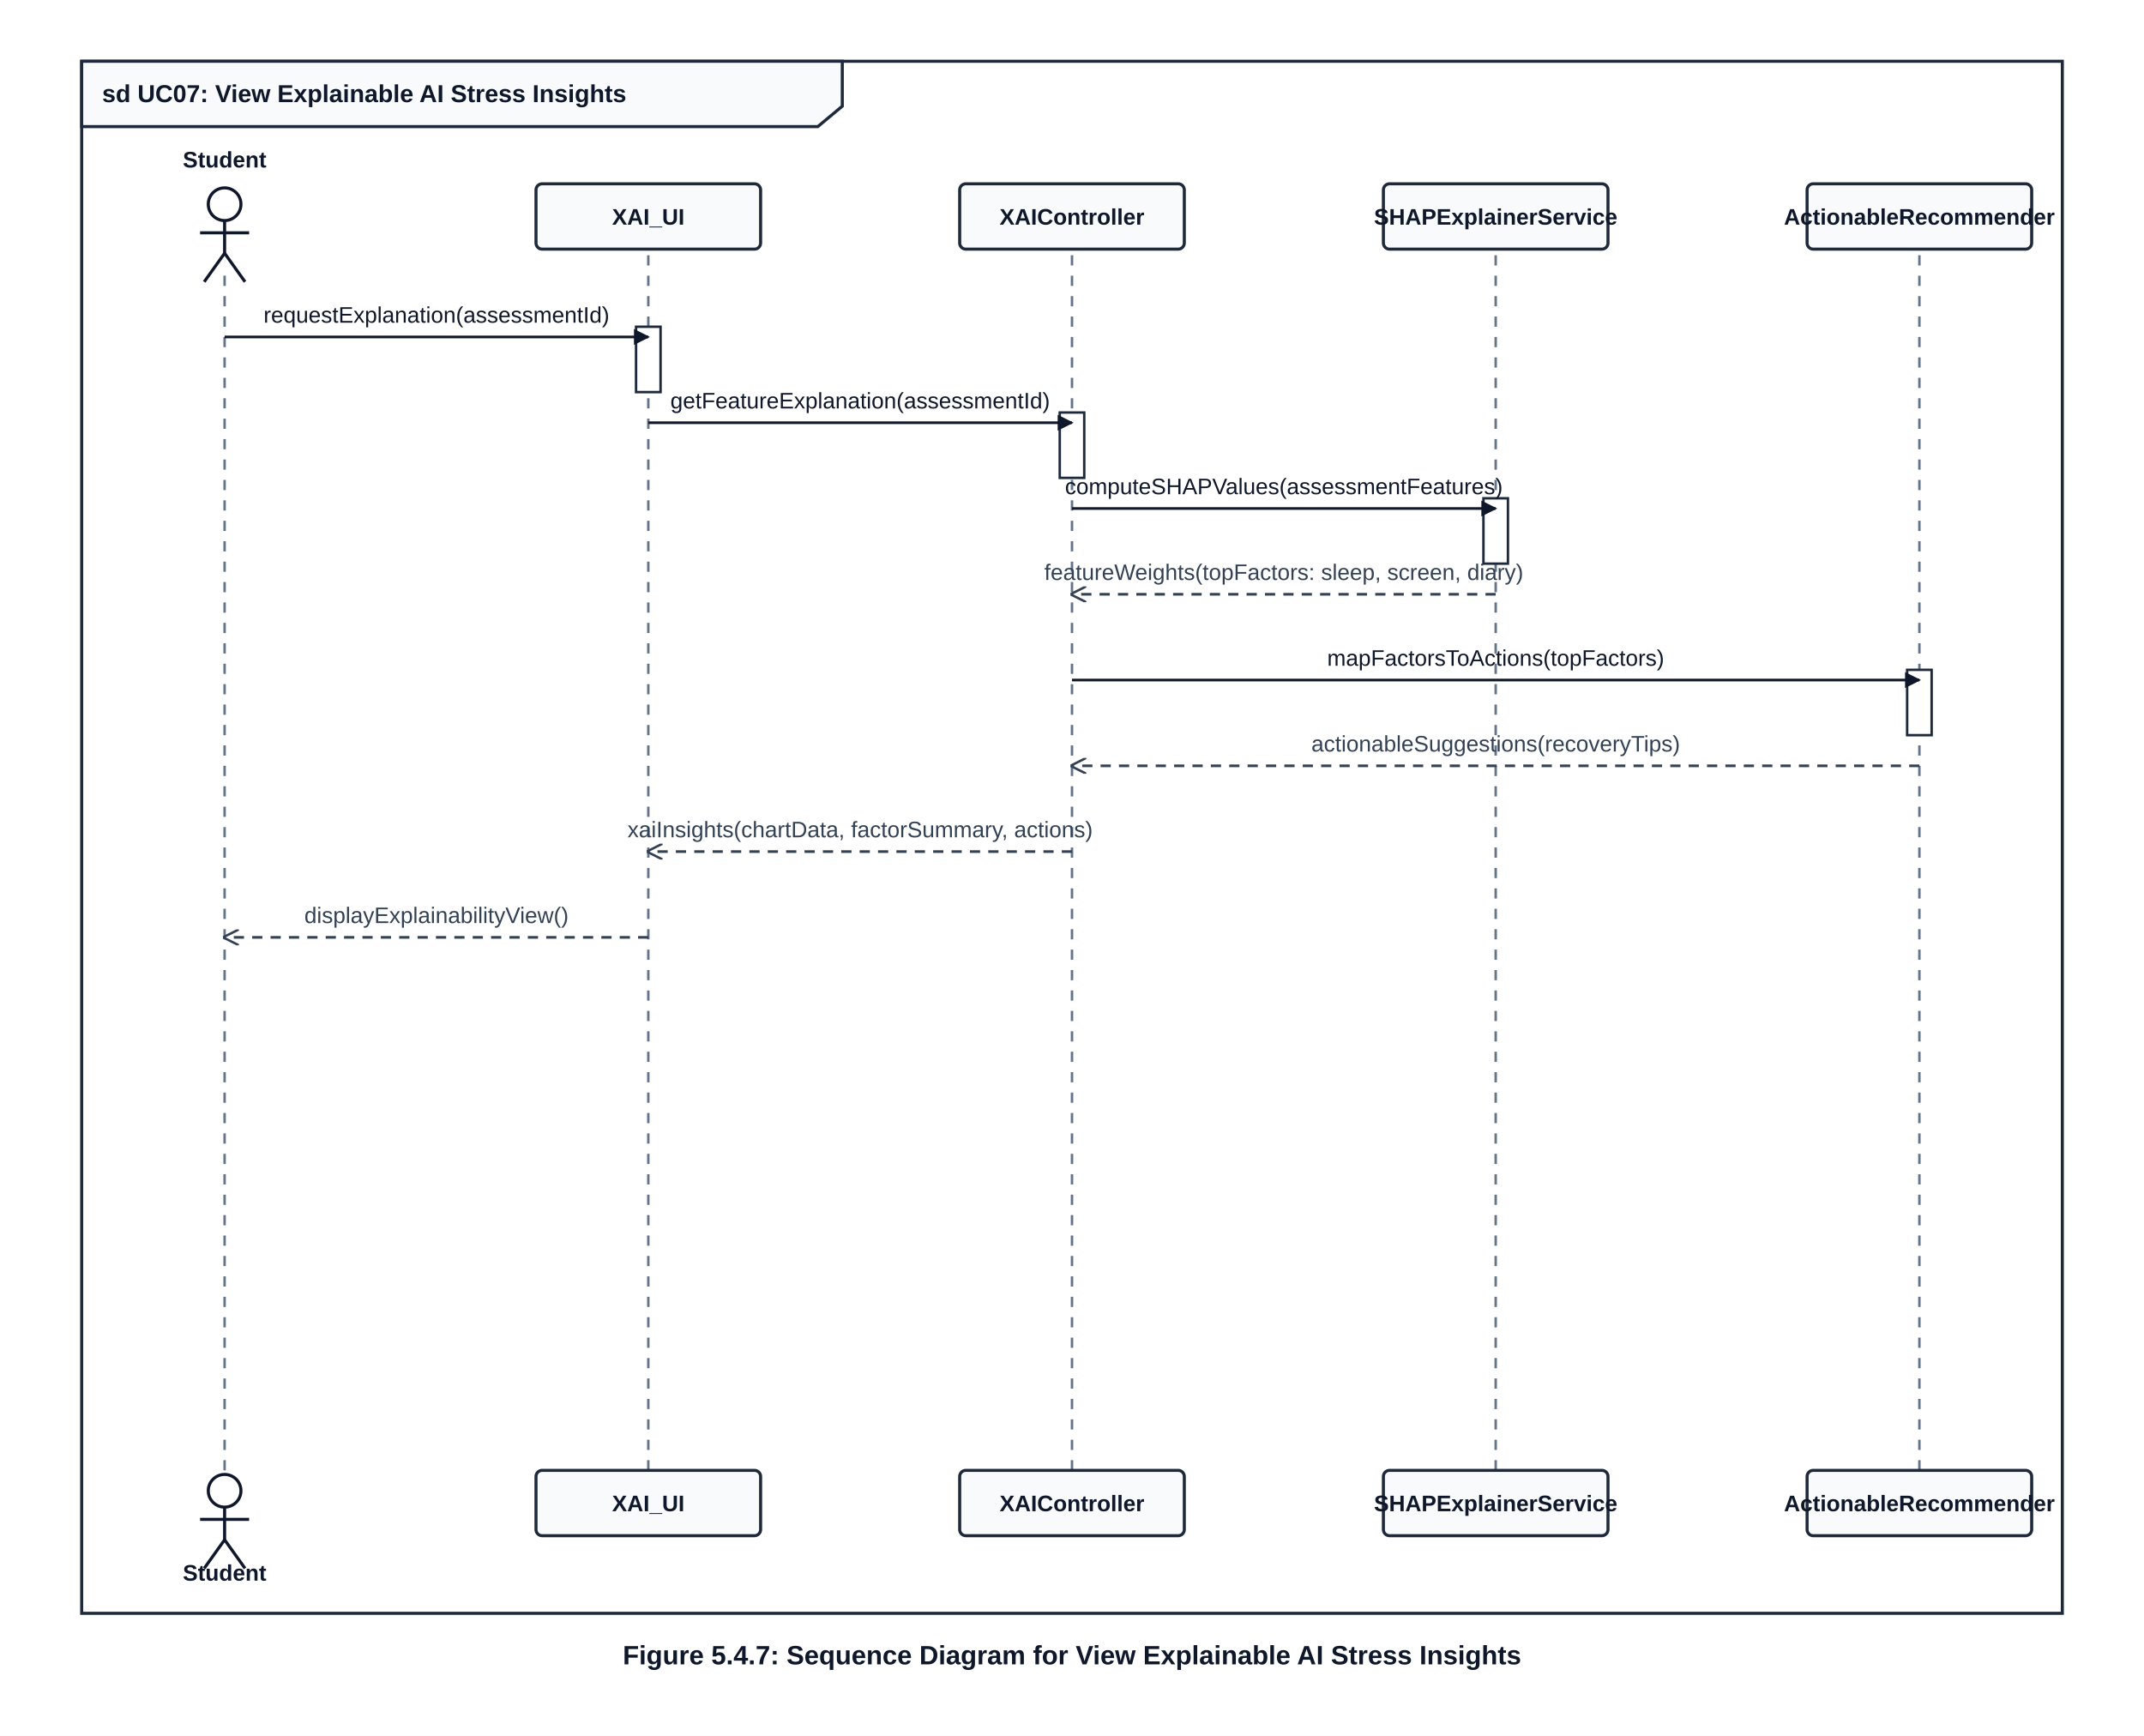
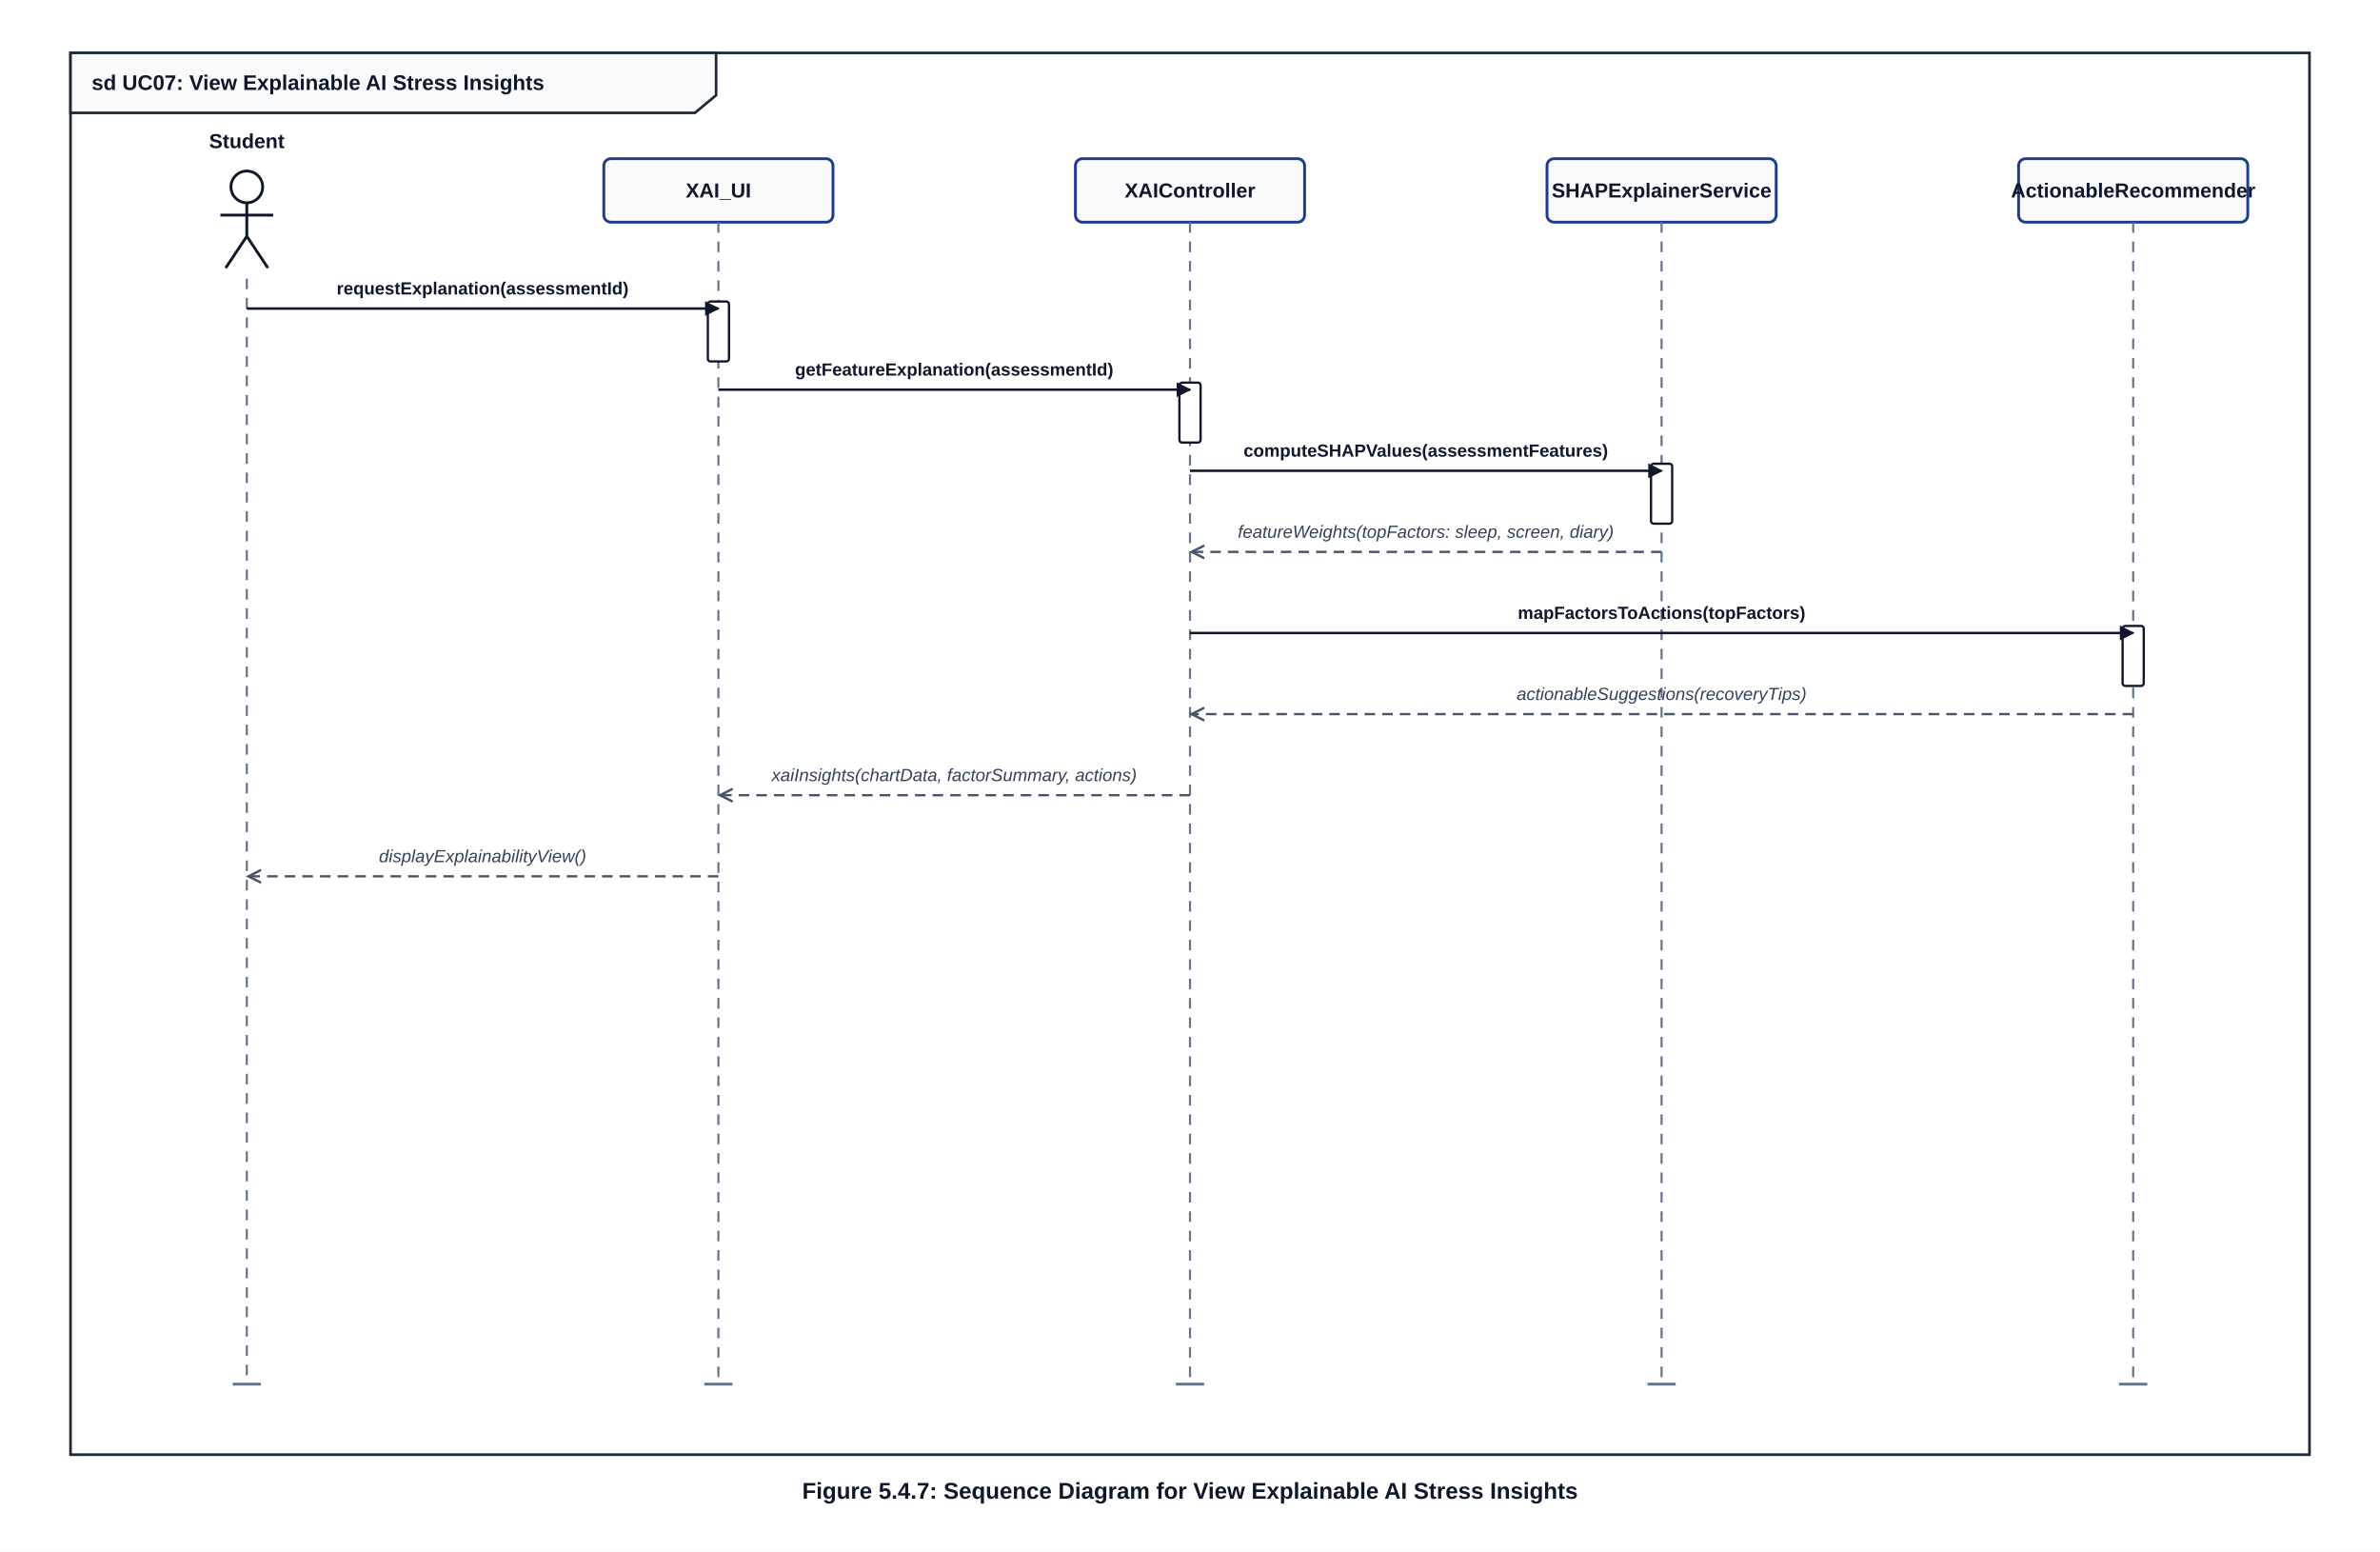
- <svg xmlns="http://www.w3.org/2000/svg" width="1050" height="850" viewBox="0 0 1050 850">
+ <svg xmlns="http://www.w3.org/2000/svg" width="1350" height="880" viewBox="0 0 1350 880">
  <defs>
    <marker id="arrow" viewBox="0 0 10 10" refX="9" refY="5" markerWidth="6" markerHeight="6" orient="auto">
      <path d="M 0 0 L 10 5 L 0 10 z" fill="#0f172a" />
    </marker>
-     <marker id="async" viewBox="0 0 10 10" refX="9" refY="5" markerWidth="6" markerHeight="6" orient="auto">
-       <path d="M 0 0 L 10 5 L 0 10" fill="none" stroke="#0f172a" stroke-width="1.5" />
-     </marker>
-     <marker id="return-arrow" viewBox="0 0 10 10" refX="9" refY="5" markerWidth="6" markerHeight="6" orient="auto">
-       <path d="M 0 0 L 10 5 L 0 10" fill="none" stroke="#334155" stroke-width="1.5" />
+     <marker id="return-arrow" viewBox="0 0 10 10" refX="9" refY="5" markerWidth="7" markerHeight="7" orient="auto">
+       <path d="M 0 1 L 8 5 L 0 9" fill="none" stroke="#475569" stroke-width="1.5" />
    </marker>
  </defs>
-   <rect width="1050" height="850" fill="#ffffff" />
-   <rect x="40" y="30" width="970" height="760" fill="none" stroke="#1e293b" stroke-width="1.5" />
-   <path d="M 40 30 L 412.5 30 L 412.5 52 L 400.5 62 L 40 62 Z" fill="#f8fafc" stroke="#1e293b" stroke-width="1.5" />
-   <text x="50" y="50" font-family="Arial, sans-serif" font-size="12" font-weight="bold" fill="#0f172a">sd UC07: View Explainable AI Stress Insights</text>
-   <line x1="110.0" y1="135" x2="110.0" y2="720" stroke="#64748b" stroke-width="1.2" stroke-dasharray="5,5" />
-   <circle cx="110.0" cy="100" r="8" fill="#ffffff" stroke="#0f172a" stroke-width="1.5" />
-   <line x1="110.0" y1="108" x2="110.0" y2="124" stroke="#0f172a" stroke-width="1.5" />
-   <line x1="98.0" y1="114" x2="122.0" y2="114" stroke="#0f172a" stroke-width="1.5" />
-   <line x1="110.0" y1="124" x2="100.0" y2="138" stroke="#0f172a" stroke-width="1.5" />
-   <line x1="110.0" y1="124" x2="120.0" y2="138" stroke="#0f172a" stroke-width="1.5" />
-   <text x="110.0" y="82" font-family="Arial, sans-serif" font-size="11" font-weight="bold" fill="#0f172a" text-anchor="middle">Student</text>
-   <circle cx="110.0" cy="730" r="8" fill="#ffffff" stroke="#0f172a" stroke-width="1.5" />
-   <line x1="110.0" y1="738" x2="110.0" y2="754" stroke="#0f172a" stroke-width="1.5" />
-   <line x1="98.0" y1="744" x2="122.0" y2="744" stroke="#0f172a" stroke-width="1.5" />
-   <line x1="110.0" y1="754" x2="100.0" y2="768" stroke="#0f172a" stroke-width="1.5" />
-   <line x1="110.0" y1="754" x2="120.0" y2="768" stroke="#0f172a" stroke-width="1.5" />
-   <text x="110.0" y="774" font-family="Arial, sans-serif" font-size="11" font-weight="bold" fill="#0f172a" text-anchor="middle">Student</text>
-   <line x1="317.5" y1="125" x2="317.5" y2="720" stroke="#64748b" stroke-width="1.2" stroke-dasharray="5,5" />
-   <rect x="262.5" y="90" width="110" height="32" fill="#f8fafc" stroke="#1e293b" stroke-width="1.5" rx="3" />
-   <text x="317.5" y="110" font-family="Arial, sans-serif" font-size="11" font-weight="bold" fill="#0f172a" text-anchor="middle">XAI_UI</text>
-   <rect x="262.5" y="720" width="110" height="32" fill="#f8fafc" stroke="#1e293b" stroke-width="1.5" rx="3" />
-   <text x="317.5" y="740" font-family="Arial, sans-serif" font-size="11" font-weight="bold" fill="#0f172a" text-anchor="middle">XAI_UI</text>
-   <line x1="525.0" y1="125" x2="525.0" y2="720" stroke="#64748b" stroke-width="1.2" stroke-dasharray="5,5" />
-   <rect x="470.0" y="90" width="110" height="32" fill="#f8fafc" stroke="#1e293b" stroke-width="1.5" rx="3" />
-   <text x="525.0" y="110" font-family="Arial, sans-serif" font-size="11" font-weight="bold" fill="#0f172a" text-anchor="middle">XAIController</text>
-   <rect x="470.0" y="720" width="110" height="32" fill="#f8fafc" stroke="#1e293b" stroke-width="1.5" rx="3" />
-   <text x="525.0" y="740" font-family="Arial, sans-serif" font-size="11" font-weight="bold" fill="#0f172a" text-anchor="middle">XAIController</text>
-   <line x1="732.5" y1="125" x2="732.5" y2="720" stroke="#64748b" stroke-width="1.2" stroke-dasharray="5,5" />
-   <rect x="677.5" y="90" width="110" height="32" fill="#f8fafc" stroke="#1e293b" stroke-width="1.5" rx="3" />
-   <text x="732.5" y="110" font-family="Arial, sans-serif" font-size="11" font-weight="bold" fill="#0f172a" text-anchor="middle">SHAPExplainerService</text>
-   <rect x="677.5" y="720" width="110" height="32" fill="#f8fafc" stroke="#1e293b" stroke-width="1.5" rx="3" />
-   <text x="732.5" y="740" font-family="Arial, sans-serif" font-size="11" font-weight="bold" fill="#0f172a" text-anchor="middle">SHAPExplainerService</text>
-   <line x1="940.0" y1="125" x2="940.0" y2="720" stroke="#64748b" stroke-width="1.2" stroke-dasharray="5,5" />
-   <rect x="885.0" y="90" width="110" height="32" fill="#f8fafc" stroke="#1e293b" stroke-width="1.5" rx="3" />
-   <text x="940.0" y="110" font-family="Arial, sans-serif" font-size="11" font-weight="bold" fill="#0f172a" text-anchor="middle">ActionableRecommender</text>
-   <rect x="885.0" y="720" width="110" height="32" fill="#f8fafc" stroke="#1e293b" stroke-width="1.5" rx="3" />
-   <text x="940.0" y="740" font-family="Arial, sans-serif" font-size="11" font-weight="bold" fill="#0f172a" text-anchor="middle">ActionableRecommender</text>
-   <rect x="311.5" y="160" width="12" height="32" fill="#ffffff" stroke="#1e293b" stroke-width="1.2" />
-   <line x1="110.0" y1="165" x2="317.5" y2="165" stroke="#0f172a" stroke-width="1.3" marker-end="url(#arrow)" />
-   <text x="213.75" y="158" font-family="Arial, sans-serif" font-size="11" fill="#0f172a" text-anchor="middle">requestExplanation(assessmentId)</text>
-   <rect x="519.0" y="202" width="12" height="32" fill="#ffffff" stroke="#1e293b" stroke-width="1.2" />
-   <line x1="317.5" y1="207" x2="525.0" y2="207" stroke="#0f172a" stroke-width="1.3" marker-end="url(#arrow)" />
-   <text x="421.25" y="200" font-family="Arial, sans-serif" font-size="11" fill="#0f172a" text-anchor="middle">getFeatureExplanation(assessmentId)</text>
-   <rect x="726.5" y="244" width="12" height="32" fill="#ffffff" stroke="#1e293b" stroke-width="1.2" />
-   <line x1="525.0" y1="249" x2="732.5" y2="249" stroke="#0f172a" stroke-width="1.3" marker-end="url(#arrow)" />
-   <text x="628.75" y="242" font-family="Arial, sans-serif" font-size="11" fill="#0f172a" text-anchor="middle">computeSHAPValues(assessmentFeatures)</text>
-   <line x1="732.5" y1="291" x2="525.0" y2="291" stroke="#334155" stroke-width="1.3" stroke-dasharray="5,4" marker-end="url(#return-arrow)" />
-   <text x="628.75" y="284" font-family="Arial, sans-serif" font-size="11" fill="#334155" text-anchor="middle">featureWeights(topFactors: sleep, screen, diary)</text>
-   <rect x="934.0" y="328" width="12" height="32" fill="#ffffff" stroke="#1e293b" stroke-width="1.2" />
-   <line x1="525.0" y1="333" x2="940.0" y2="333" stroke="#0f172a" stroke-width="1.3" marker-end="url(#arrow)" />
-   <text x="732.5" y="326" font-family="Arial, sans-serif" font-size="11" fill="#0f172a" text-anchor="middle">mapFactorsToActions(topFactors)</text>
-   <line x1="940.0" y1="375" x2="525.0" y2="375" stroke="#334155" stroke-width="1.3" stroke-dasharray="5,4" marker-end="url(#return-arrow)" />
-   <text x="732.5" y="368" font-family="Arial, sans-serif" font-size="11" fill="#334155" text-anchor="middle">actionableSuggestions(recoveryTips)</text>
-   <line x1="525.0" y1="417" x2="317.5" y2="417" stroke="#334155" stroke-width="1.3" stroke-dasharray="5,4" marker-end="url(#return-arrow)" />
-   <text x="421.25" y="410" font-family="Arial, sans-serif" font-size="11" fill="#334155" text-anchor="middle">xaiInsights(chartData, factorSummary, actions)</text>
-   <line x1="317.5" y1="459" x2="110.0" y2="459" stroke="#334155" stroke-width="1.3" stroke-dasharray="5,4" marker-end="url(#return-arrow)" />
-   <text x="213.75" y="452" font-family="Arial, sans-serif" font-size="11" fill="#334155" text-anchor="middle">displayExplainabilityView()</text>
-   <text x="525.0" y="815" font-family="Arial, sans-serif" font-size="13" font-weight="bold" fill="#0f172a" text-anchor="middle">Figure 5.4.7: Sequence Diagram for View Explainable AI Stress Insights</text>
+   <rect width="1350" height="880" fill="#ffffff" />
+   <rect x="40" y="30" width="1270" height="795" fill="none" stroke="#1e293b" stroke-width="1.5" />
+   <path d="M 40 30 L 406.2 30 L 406.2 54 L 394.2 64 L 40 64 Z" fill="#f8fafc" stroke="#1e293b" stroke-width="1.5" />
+   <text x="52" y="51" font-family="Arial, sans-serif" font-size="12" font-weight="bold" fill="#0f172a">sd UC07: View Explainable AI Stress Insights</text>
+   <circle cx="140.0" cy="106" r="9" fill="#ffffff" stroke="#0f172a" stroke-width="1.6" />
+   <line x1="140.0" y1="115" x2="140.0" y2="134" stroke="#0f172a" stroke-width="1.6" />
+   <line x1="125.0" y1="122" x2="155.0" y2="122" stroke="#0f172a" stroke-width="1.6" />
+   <line x1="140.0" y1="134" x2="128.0" y2="152" stroke="#0f172a" stroke-width="1.6" />
+   <line x1="140.0" y1="134" x2="152.0" y2="152" stroke="#0f172a" stroke-width="1.6" />
+   <text x="140.0" y="84" font-family="Arial, sans-serif" font-size="11.5" font-weight="bold" fill="#0f172a" text-anchor="middle">Student</text>
+   <line x1="140.0" y1="158" x2="140.0" y2="785" stroke="#64748b" stroke-width="1.2" stroke-dasharray="6,5" />
+   <line x1="132.0" y1="785" x2="148.0" y2="785" stroke="#64748b" stroke-width="1.6" />
+   <rect x="342.5" y="90" width="130" height="36" fill="#f8fafc" stroke="#1e3a8a" stroke-width="1.6" rx="4" />
+   <text x="407.5" y="112" font-family="Arial, sans-serif" font-size="11.5" font-weight="bold" fill="#0f172a" text-anchor="middle">XAI_UI</text>
+   <line x1="407.5" y1="126" x2="407.5" y2="785" stroke="#64748b" stroke-width="1.2" stroke-dasharray="6,5" />
+   <line x1="399.5" y1="785" x2="415.5" y2="785" stroke="#64748b" stroke-width="1.6" />
+   <rect x="610.0" y="90" width="130" height="36" fill="#f8fafc" stroke="#1e3a8a" stroke-width="1.6" rx="4" />
+   <text x="675.0" y="112" font-family="Arial, sans-serif" font-size="11.5" font-weight="bold" fill="#0f172a" text-anchor="middle">XAIController</text>
+   <line x1="675.0" y1="126" x2="675.0" y2="785" stroke="#64748b" stroke-width="1.2" stroke-dasharray="6,5" />
+   <line x1="667.0" y1="785" x2="683.0" y2="785" stroke="#64748b" stroke-width="1.6" />
+   <rect x="877.5" y="90" width="130" height="36" fill="#f8fafc" stroke="#1e3a8a" stroke-width="1.6" rx="4" />
+   <text x="942.5" y="112" font-family="Arial, sans-serif" font-size="11.5" font-weight="bold" fill="#0f172a" text-anchor="middle">SHAPExplainerService</text>
+   <line x1="942.5" y1="126" x2="942.5" y2="785" stroke="#64748b" stroke-width="1.2" stroke-dasharray="6,5" />
+   <line x1="934.5" y1="785" x2="950.5" y2="785" stroke="#64748b" stroke-width="1.6" />
+   <rect x="1145.0" y="90" width="130" height="36" fill="#f8fafc" stroke="#1e3a8a" stroke-width="1.6" rx="4" />
+   <text x="1210.0" y="112" font-family="Arial, sans-serif" font-size="11.5" font-weight="bold" fill="#0f172a" text-anchor="middle">ActionableRecommender</text>
+   <line x1="1210.0" y1="126" x2="1210.0" y2="785" stroke="#64748b" stroke-width="1.2" stroke-dasharray="6,5" />
+   <line x1="1202.0" y1="785" x2="1218.0" y2="785" stroke="#64748b" stroke-width="1.6" />
+   <rect x="401.5" y="171" width="12" height="34" fill="#ffffff" stroke="#0f172a" stroke-width="1.3" rx="1.5" />
+   <line x1="140.0" y1="175" x2="407.5" y2="175" stroke="#0f172a" stroke-width="1.4" marker-end="url(#arrow)" />
+   <text x="273.75" y="167" font-family="Arial, sans-serif" font-size="10" font-weight="600" fill="#0f172a" text-anchor="middle">requestExplanation(assessmentId)</text>
+   <rect x="669.0" y="217" width="12" height="34" fill="#ffffff" stroke="#0f172a" stroke-width="1.3" rx="1.5" />
+   <line x1="407.5" y1="221" x2="675.0" y2="221" stroke="#0f172a" stroke-width="1.4" marker-end="url(#arrow)" />
+   <text x="541.25" y="213" font-family="Arial, sans-serif" font-size="10" font-weight="600" fill="#0f172a" text-anchor="middle">getFeatureExplanation(assessmentId)</text>
+   <rect x="936.5" y="263" width="12" height="34" fill="#ffffff" stroke="#0f172a" stroke-width="1.3" rx="1.5" />
+   <line x1="675.0" y1="267" x2="942.5" y2="267" stroke="#0f172a" stroke-width="1.4" marker-end="url(#arrow)" />
+   <text x="808.75" y="259" font-family="Arial, sans-serif" font-size="10" font-weight="600" fill="#0f172a" text-anchor="middle">computeSHAPValues(assessmentFeatures)</text>
+   <line x1="942.5" y1="313" x2="675.0" y2="313" stroke="#475569" stroke-width="1.3" stroke-dasharray="6,4" marker-end="url(#return-arrow)" />
+   <text x="808.75" y="305" font-family="Arial, sans-serif" font-size="10" font-style="italic" fill="#334155" text-anchor="middle">featureWeights(topFactors: sleep, screen, diary)</text>
+   <rect x="1204.0" y="355" width="12" height="34" fill="#ffffff" stroke="#0f172a" stroke-width="1.3" rx="1.5" />
+   <line x1="675.0" y1="359" x2="1210.0" y2="359" stroke="#0f172a" stroke-width="1.4" marker-end="url(#arrow)" />
+   <text x="942.5" y="351" font-family="Arial, sans-serif" font-size="10" font-weight="600" fill="#0f172a" text-anchor="middle">mapFactorsToActions(topFactors)</text>
+   <line x1="1210.0" y1="405" x2="675.0" y2="405" stroke="#475569" stroke-width="1.3" stroke-dasharray="6,4" marker-end="url(#return-arrow)" />
+   <text x="942.5" y="397" font-family="Arial, sans-serif" font-size="10" font-style="italic" fill="#334155" text-anchor="middle">actionableSuggestions(recoveryTips)</text>
+   <line x1="675.0" y1="451" x2="407.5" y2="451" stroke="#475569" stroke-width="1.3" stroke-dasharray="6,4" marker-end="url(#return-arrow)" />
+   <text x="541.25" y="443" font-family="Arial, sans-serif" font-size="10" font-style="italic" fill="#334155" text-anchor="middle">xaiInsights(chartData, factorSummary, actions)</text>
+   <line x1="407.5" y1="497" x2="140.0" y2="497" stroke="#475569" stroke-width="1.3" stroke-dasharray="6,4" marker-end="url(#return-arrow)" />
+   <text x="273.75" y="489" font-family="Arial, sans-serif" font-size="10" font-style="italic" fill="#334155" text-anchor="middle">displayExplainabilityView()</text>
+   <text x="675.0" y="850" font-family="Arial, sans-serif" font-size="13" font-weight="bold" fill="#0f172a" text-anchor="middle">Figure 5.4.7: Sequence Diagram for View Explainable AI Stress Insights</text>
</svg>
